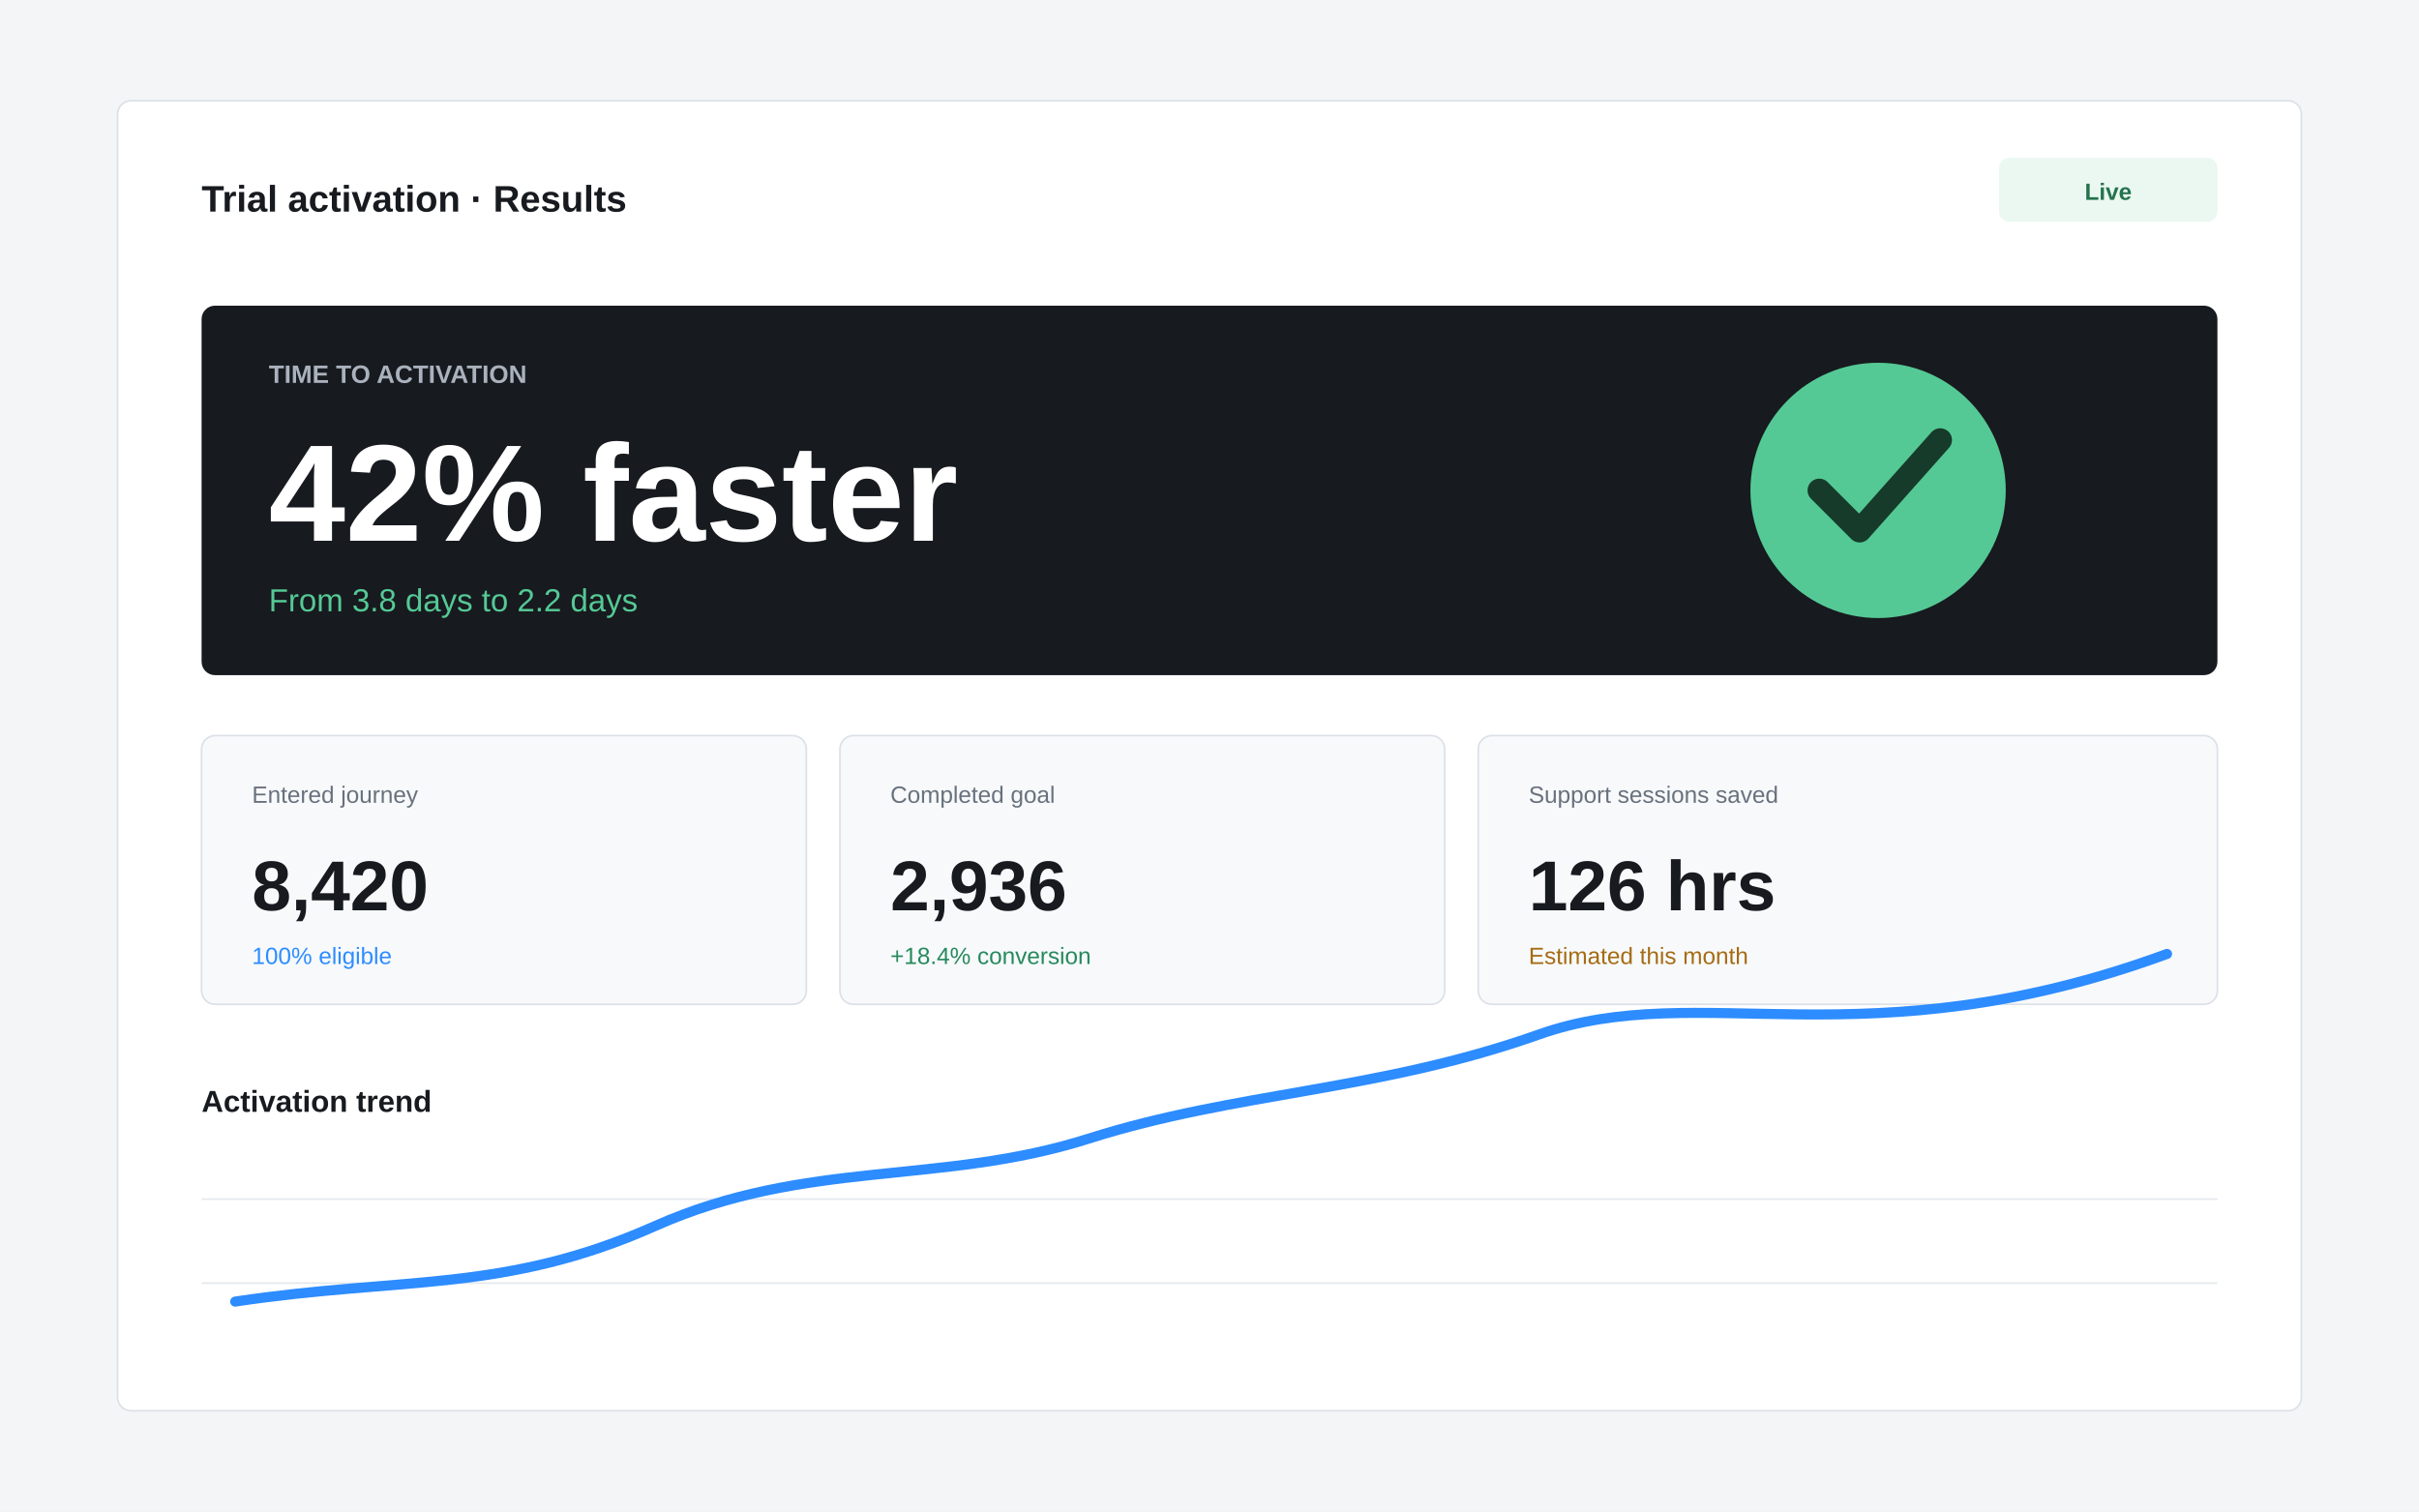
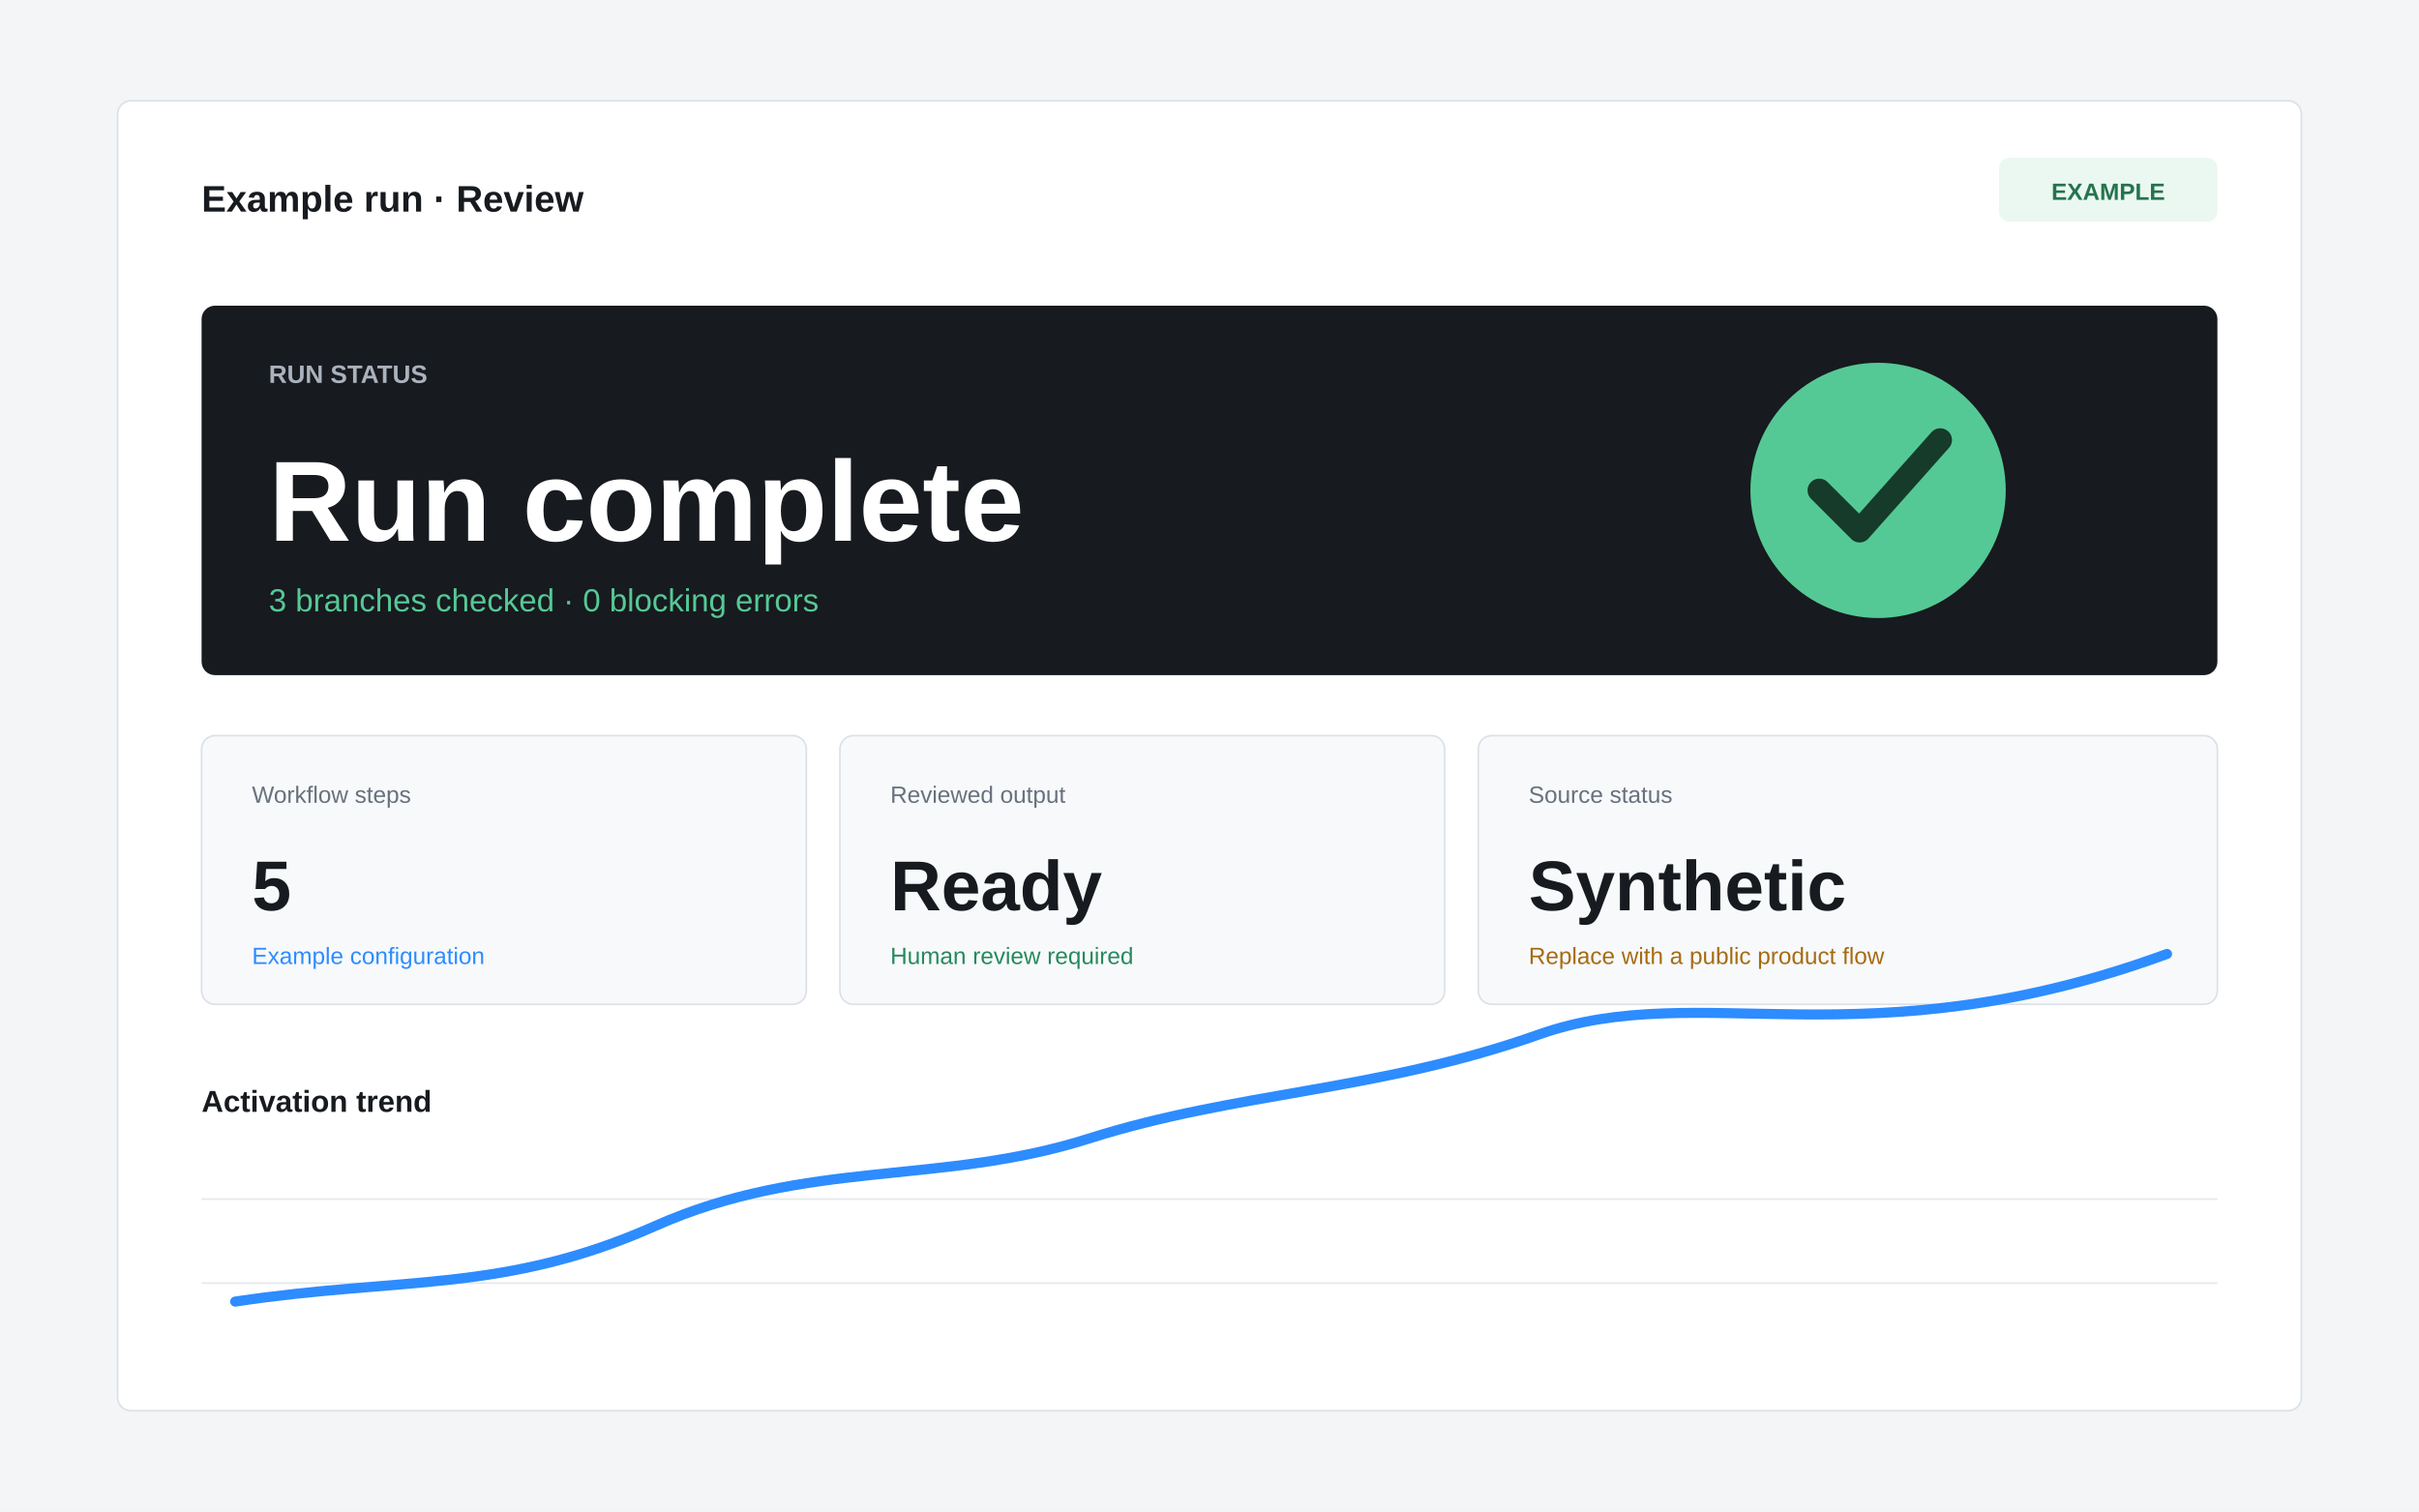
<svg xmlns="http://www.w3.org/2000/svg" width="1440" height="900" viewBox="0 0 1440 900" role="img" aria-labelledby="title desc">
  <rect width="1440" height="900" fill="#F3F5F7" />
  <rect x="70" y="60" width="1300" height="780" rx="8" fill="#FFFFFF" stroke="#DCE1E7" />
-   <text x="120" y="126" fill="#171A1F" font-family="Arial" font-size="22" font-weight="700">Trial activation · Results</text>
+   <text x="120" y="126" fill="#171A1F" font-family="Arial" font-size="22" font-weight="700">Example run · Review</text>
  <rect x="1190" y="94" width="130" height="38" rx="6" fill="#EAF8F1" />
-   <text x="1255" y="119" text-anchor="middle" fill="#26734E" font-family="Arial" font-size="14" font-weight="700">Live</text>
+   <text x="1255" y="119" text-anchor="middle" fill="#26734E" font-family="Arial" font-size="14" font-weight="700">EXAMPLE</text>
  <rect x="120" y="182" width="1200" height="220" rx="8" fill="#171A1F" />
-   <text x="160" y="228" fill="#AAB2BD" font-family="Arial" font-size="15" font-weight="700">TIME TO ACTIVATION</text>
-   <text x="160" y="322" fill="#FFFFFF" font-family="Arial" font-size="82" font-weight="800">42% faster</text>
-   <text x="160" y="364" fill="#55C995" font-family="Arial" font-size="19">From 3.8 days to 2.2 days</text>
+   <text x="160" y="228" fill="#AAB2BD" font-family="Arial" font-size="15" font-weight="700">RUN STATUS</text>
+   <text x="160" y="322" fill="#FFFFFF" font-family="Arial" font-size="68" font-weight="800">Run complete</text>
+   <text x="160" y="364" fill="#55C995" font-family="Arial" font-size="19">3 branches checked · 0 blocking errors</text>
  <circle cx="1118" cy="292" r="76" fill="#55C995" />
  <path d="m1083 292 24 24 48-54" fill="none" stroke="#163B2A" stroke-width="14" stroke-linecap="round" stroke-linejoin="round" />
  <g font-family="Arial">
    <rect x="120" y="438" width="360" height="160" rx="8" fill="#F7F9FB" stroke="#DCE1E7" />
-     <text x="150" y="478" fill="#68717D" font-size="14">Entered journey</text>
-     <text x="150" y="542" fill="#171A1F" font-size="42" font-weight="700">8,420</text>
-     <text x="150" y="574" fill="#2D8CFF" font-size="14">100% eligible</text>
+     <text x="150" y="478" fill="#68717D" font-size="14">Workflow steps</text>
+     <text x="150" y="542" fill="#171A1F" font-size="42" font-weight="700">5</text>
+     <text x="150" y="574" fill="#2D8CFF" font-size="14">Example configuration</text>
    <rect x="500" y="438" width="360" height="160" rx="8" fill="#F7F9FB" stroke="#DCE1E7" />
-     <text x="530" y="478" fill="#68717D" font-size="14">Completed goal</text>
-     <text x="530" y="542" fill="#171A1F" font-size="42" font-weight="700">2,936</text>
-     <text x="530" y="574" fill="#26895B" font-size="14">+18.4% conversion</text>
+     <text x="530" y="478" fill="#68717D" font-size="14">Reviewed output</text>
+     <text x="530" y="542" fill="#171A1F" font-size="42" font-weight="700">Ready</text>
+     <text x="530" y="574" fill="#26895B" font-size="14">Human review required</text>
    <rect x="880" y="438" width="440" height="160" rx="8" fill="#F7F9FB" stroke="#DCE1E7" />
-     <text x="910" y="478" fill="#68717D" font-size="14">Support sessions saved</text>
-     <text x="910" y="542" fill="#171A1F" font-size="42" font-weight="700">126 hrs</text>
-     <text x="910" y="574" fill="#A66B12" font-size="14">Estimated this month</text>
+     <text x="910" y="478" fill="#68717D" font-size="14">Source status</text>
+     <text x="910" y="542" fill="#171A1F" font-size="42" font-weight="700">Synthetic</text>
+     <text x="910" y="574" fill="#A66B12" font-size="14">Replace with a public product flow</text>
  </g>
  <text x="120" y="662" fill="#171A1F" font-family="Arial" font-size="18" font-weight="700">Activation trend</text>
  <g stroke="#E4E8ED">
    <path d="M120 714h1200" />
    <path d="M120 764h1200" />
  </g>
  <path d="M140 775 C240 760 300 770 390 730 S560 706 648 678 S820 650 916 616 S1110 634 1290 568" fill="none" stroke="#2D8CFF" stroke-width="6" stroke-linecap="round" />
</svg>
